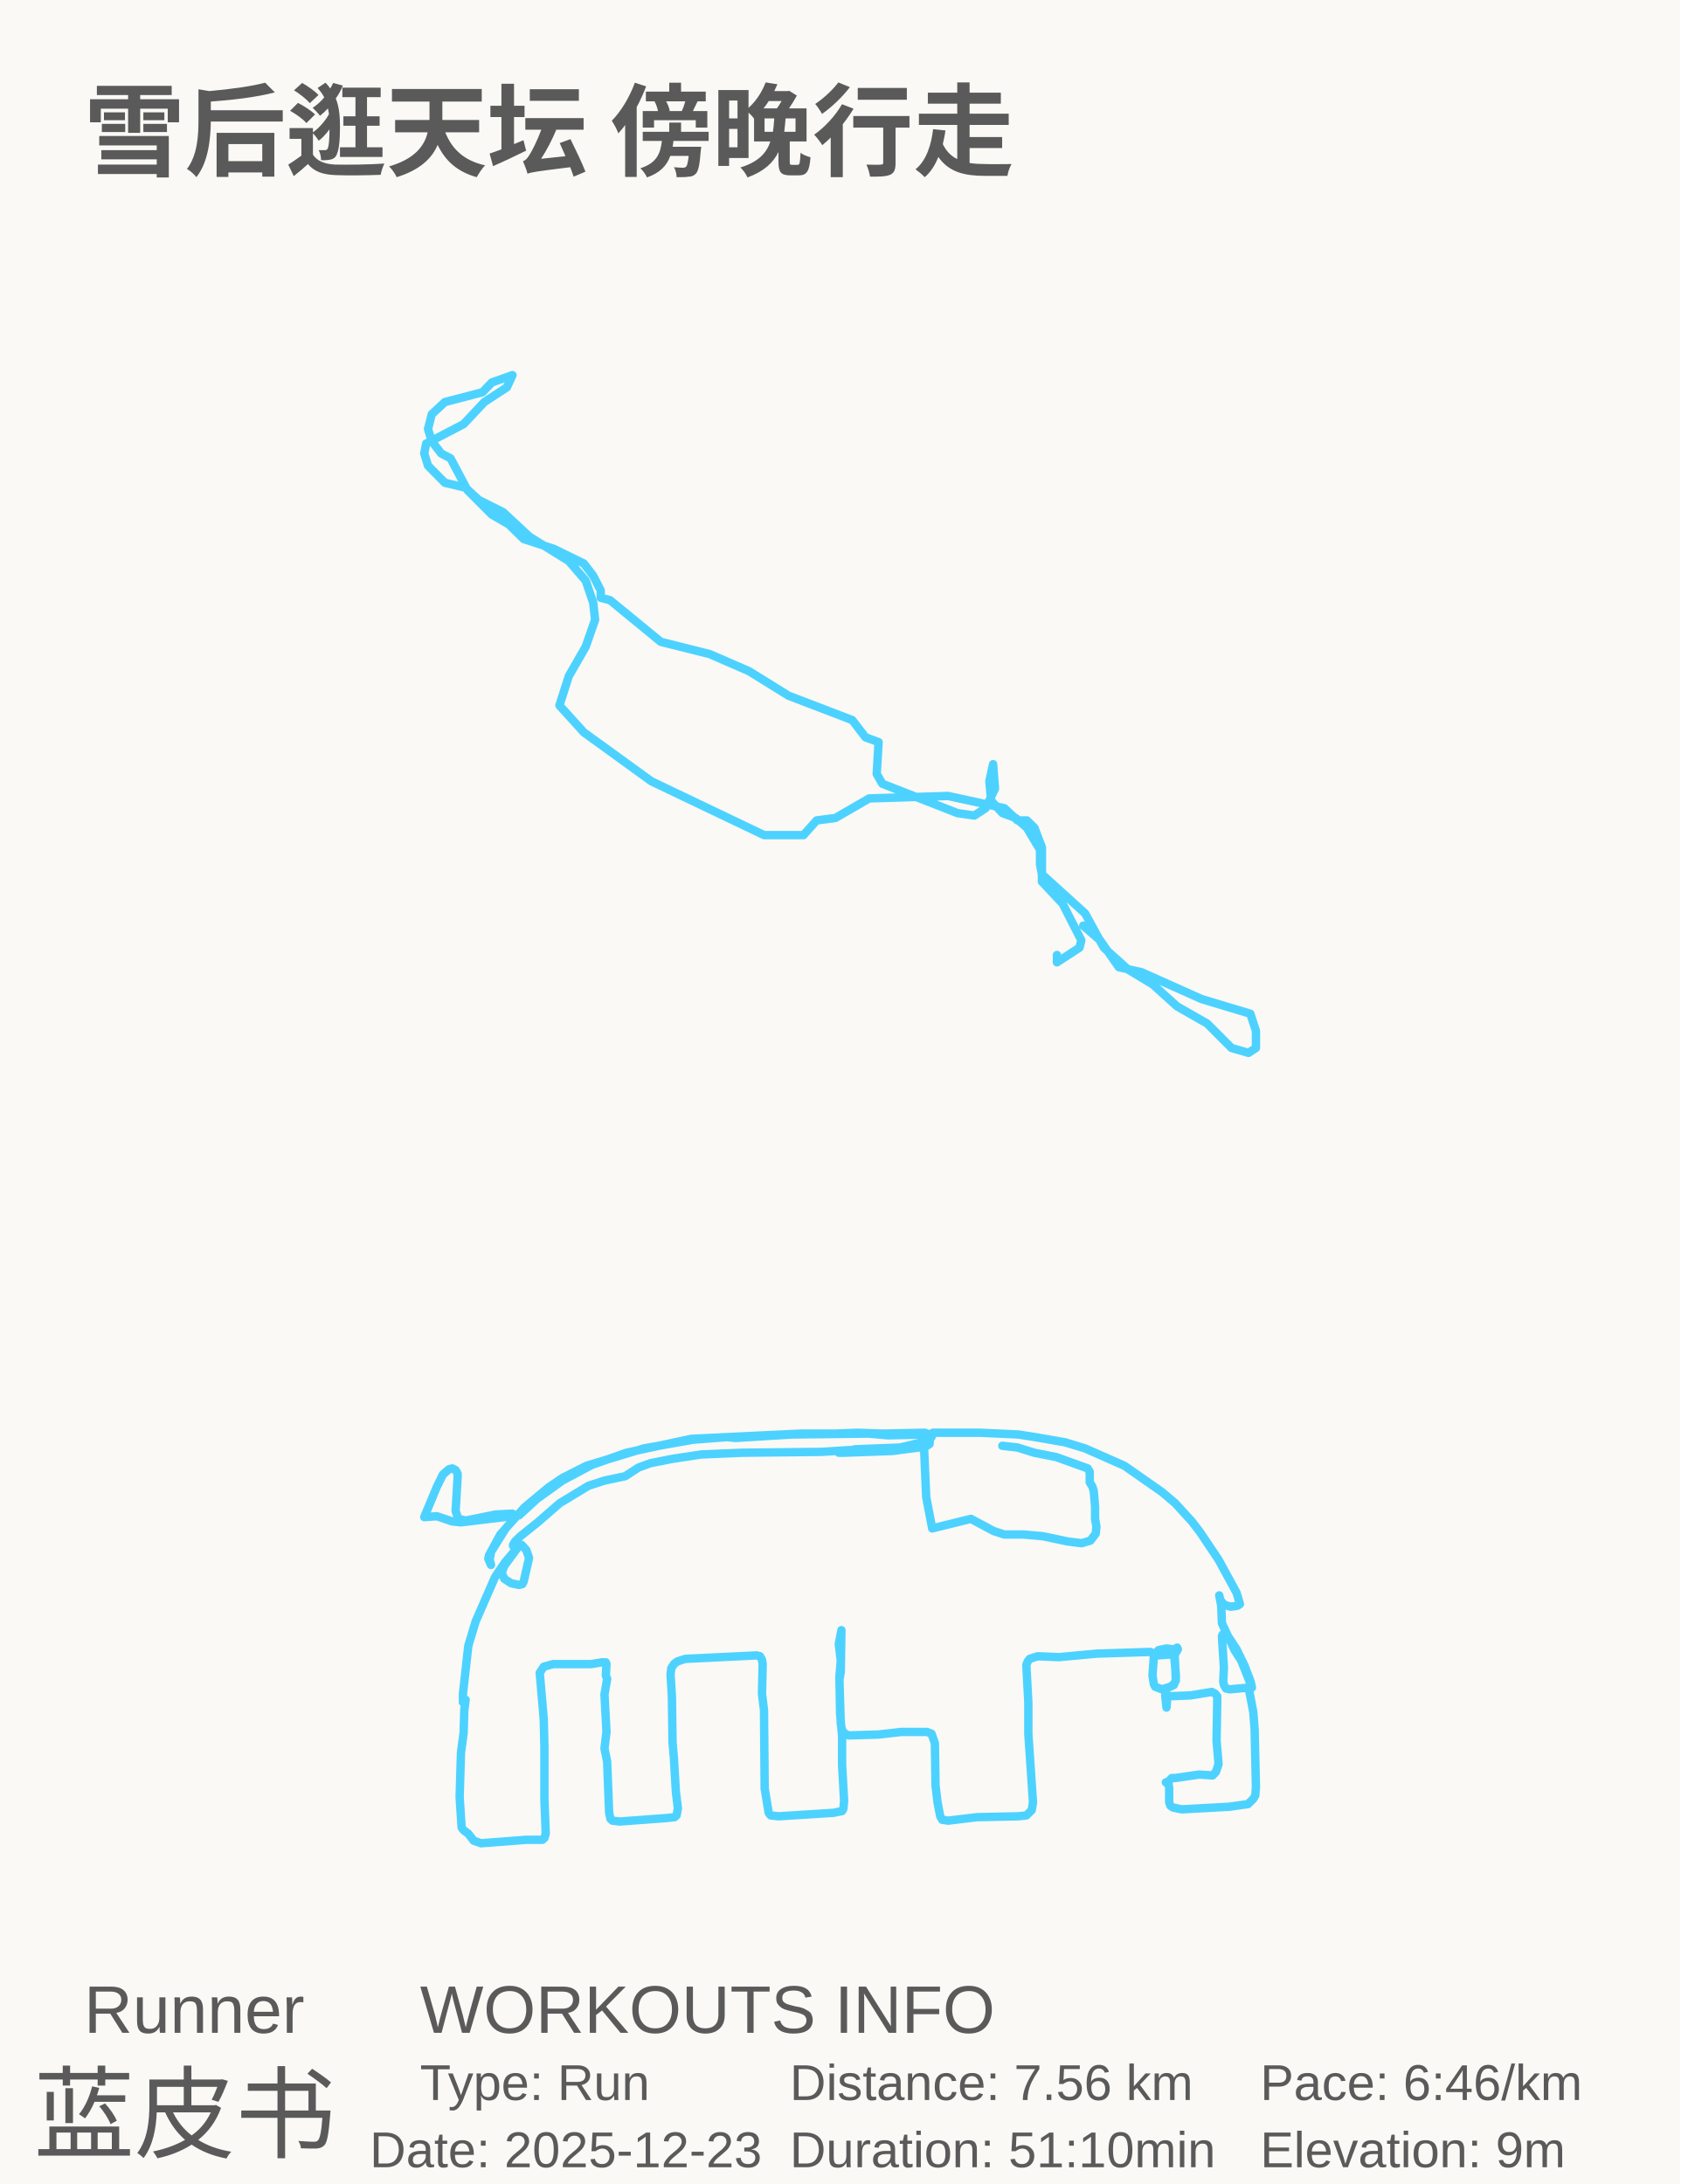
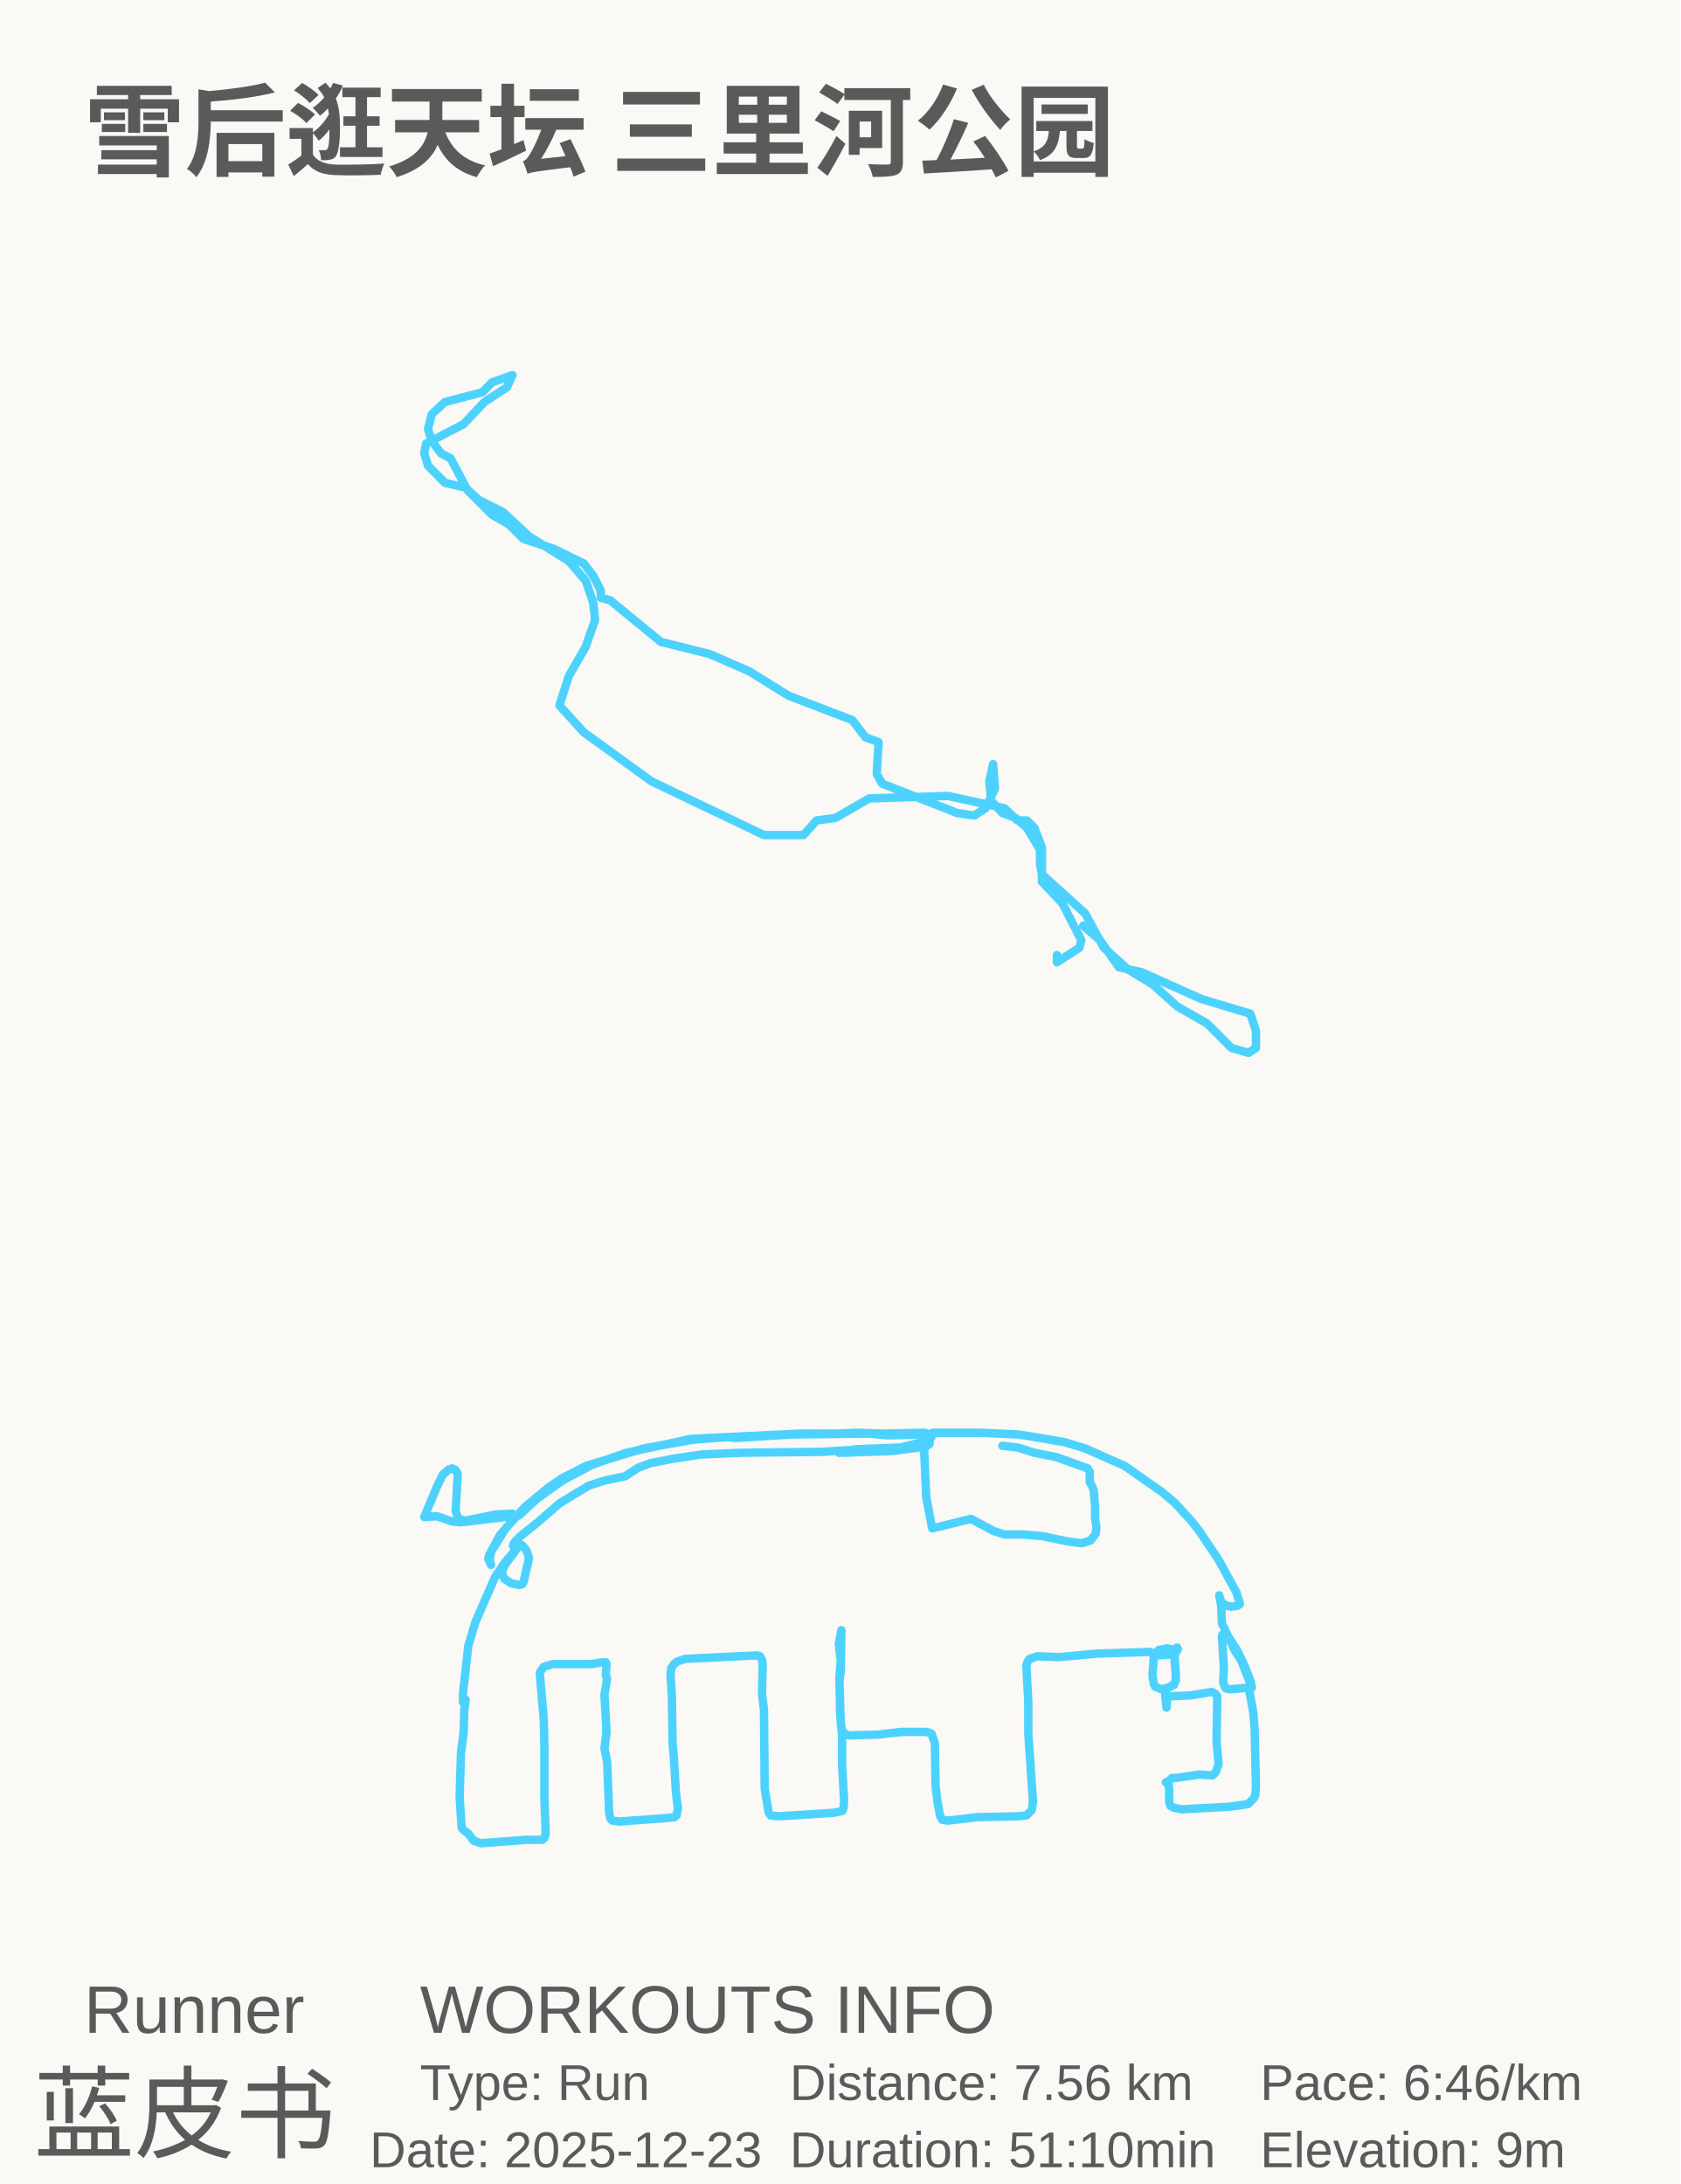
<svg xmlns="http://www.w3.org/2000/svg" baseProfile="full" height="130mm" version="1.1" viewBox="0,0,100,130" width="100mm">
  <defs />
  <rect fill="#FAF9F5" height="130" width="100" x="0" y="0" />
-   <text fill="#5A5A5A" style="font-size:6px; font-family:Arial; font-weight:bold;color:#0ed45e;" x="5" y="10">雪后逛天坛 傍晚行走</text>
+   <text fill="#5A5A5A" style="font-size:6px; font-family:Arial; font-weight:bold;color:#0ed45e;" x="5" y="10">雪后逛天坛 三里河公园</text>
  <text fill="#5A5A5A" style="font-size:4px; font-family:Arial" x="5" y="121">Runner</text>
  <text fill="#5A5A5A" style="font-size:6px; font-family:Arial" x="2" y="128">蓝皮书</text>
  <text fill="#5A5A5A" style="font-size:4px; font-family:Arial" x="25" y="121">WORKOUTS INFO</text>
  <text fill="#5A5A5A" style="font-size:3px; font-family:Arial" x="25" y="125">Type: Run</text>
  <text fill="#5A5A5A" style="font-size:3px; font-family:Arial" x="22" y="129">Date: 2025-12-23</text>
  <text fill="#5A5A5A" style="font-size:3px; font-family:Arial" x="47" y="125">Distance: 7.56 km</text>
  <text fill="#5A5A5A" style="font-size:3px; font-family:Arial" x="47" y="129">Duration: 51:10min</text>
  <text fill="#5A5A5A" style="font-size:3px; font-family:Arial" x="75" y="125">Pace: 6:46/km</text>
  <text fill="#5A5A5A" style="font-size:3px; font-family:Arial" x="75" y="129">Elevation: 9m</text>
  <polyline fill="none" points="62.906,56.845 62.906,57.282 64.247,56.409 64.358,55.972 63.241,53.787 62.012,52.476 62.012,50.437 61.565,49.272 61.118,48.835 60.559,48.835 59.777,48.107 56.425,47.379 51.732,47.525 49.721,48.69 48.603,48.835 47.821,49.709 45.475,49.709 38.77,46.505 34.748,43.592 33.295,41.99 33.854,40.243 34.859,38.495 35.418,36.893 35.306,35.874 34.859,34.563 33.854,33.398 31.507,31.941 29.943,30.485 28.49,29.757 27.708,29.029 26.479,28.737 25.473,27.718 25.25,26.99 25.362,26.407 27.597,25.242 28.826,23.931 30.166,23.057 30.502,22.329 29.273,22.766 28.714,23.349 26.479,23.931 25.697,24.659 25.473,25.533 25.697,26.261 26.256,26.99 26.814,27.281 27.82,29.174 29.273,30.631 30.278,31.213 31.172,32.087 32.96,32.67 34.748,33.543 35.306,34.272 35.753,35.145 35.753,35.582 36.312,35.728 39.329,38.204 42.234,38.932 44.581,39.952 46.927,41.408 50.726,42.864 51.508,43.884 52.291,44.175 52.179,46.068 52.514,46.651 56.984,48.399 57.989,48.544 58.66,48.107 59.218,46.942 59.107,45.486 58.883,46.505 58.995,47.67 59.665,48.399 60.448,48.69 61.118,49.272 61.9,50.583 61.9,51.457 62.012,52.039 64.582,54.37 65.699,56.409 67.152,57.719 68.604,58.593 70.057,59.904 71.845,60.923 73.297,62.38 74.303,62.671 74.75,62.38 74.75,61.36 74.415,60.341 71.51,59.467 67.934,57.865 66.593,57.574 65.476,55.972 64.47,55.098" stroke="#4DD2FF" stroke-linecap="round" stroke-linejoin="round" stroke-width="0.5" />
  <polyline fill="none" points="59.654,86.059 60.567,86.162 61.561,86.473 62.872,86.732 64.739,87.405 64.858,87.612 64.858,88.233 65.017,88.492 65.096,88.751 65.176,89.683 65.176,90.408 65.255,90.873 65.215,91.288 64.898,91.702 64.381,91.857 63.547,91.754 62.077,91.443 60.925,91.339 59.773,91.339 59.137,91.132 57.787,90.408 55.482,90.977 55.125,89.113 55.006,86.369 54.926,86.214 54.767,86.059 54.529,86.059 52.384,86.369 50.516,86.318 48.888,86.421 44.12,86.473 41.737,86.576 40.028,86.835 38.717,87.094 38.002,87.353 37.208,87.871 35.976,88.13 35.023,88.44 33.315,89.476 32.004,90.615 30.971,91.443 30.653,91.754 30.534,91.961 30.534,92.012 31.05,91.961 31.328,92.271 31.487,92.737 31.169,94.135 31.09,94.29 30.891,94.342 30.415,94.239 30.017,93.98 29.858,93.617 30.017,93.203 30.891,92.012 30.057,92.996 29.461,93.876 28.309,96.517 27.872,97.966 27.554,100.814 27.554,101.331 27.713,101.176 27.634,101.797 27.594,103.143 27.435,104.334 27.356,106.974 27.475,108.786 27.594,108.941 27.872,109.148 28.19,109.563 28.627,109.718 31.328,109.511 32.282,109.511 32.401,109.407 32.48,109.148 32.401,107.078 32.401,103.971 32.361,102.315 32.123,99.571 32.361,99.209 32.917,99.053 35.182,99.053 35.817,98.95 36.056,98.95 36.096,99.053 36.056,99.726 36.135,99.933 35.976,100.865 36.096,103.091 35.976,104.075 36.135,104.852 36.254,107.906 36.334,108.268 36.453,108.372 36.89,108.424 39.671,108.217 40.148,108.165 40.267,108.061 40.346,107.647 40.227,106.664 40.108,104.645 40.028,103.713 39.989,100.969 39.909,99.675 39.949,99.312 40.108,99.053 40.307,98.898 40.783,98.743 45.034,98.536 45.233,98.587 45.352,98.794 45.392,99.053 45.352,100.814 45.471,101.797 45.511,106.456 45.749,107.906 45.868,108.061 46.345,108.113 49.603,107.906 50.119,107.802 50.199,107.647 50.238,107.181 50.119,105.059 50.119,103.35 50.0,102.004 49.96,99.83 50.04,98.846 49.921,97.863 50.079,97.034 50.04,99.519 49.96,99.985 50.04,102.625 50.119,102.988 50.278,103.195 50.516,103.298 52.264,103.247 53.655,103.091 55.165,103.091 55.443,103.195 55.641,103.764 55.681,106.301 55.8,107.285 55.959,108.113 56.078,108.32 56.436,108.372 58.144,108.165 60.607,108.113 61.084,108.061 61.402,107.751 61.481,107.285 61.203,103.195 61.203,101.331 61.084,99.105 61.163,98.898 61.283,98.743 61.759,98.587 63.03,98.639 65.255,98.432 68.473,98.329 68.632,98.432 68.672,98.639 68.592,99.726 68.672,100.244 68.751,100.399 69.148,100.555 69.665,100.399 69.864,100.244 69.983,100.037 69.983,99.675 69.864,98.329 69.784,98.173 69.427,98.121 68.95,98.225 68.711,98.484 68.87,98.536 69.665,98.484 69.983,98.38 70.102,98.173 70.062,98.07 69.983,98.121 69.903,98.329 69.983,99.985 69.864,100.296 69.427,100.503 69.347,100.917 69.427,101.642 69.466,101.072 69.625,100.969 70.857,100.917 72.128,100.71 72.327,100.814 72.446,100.969 72.446,101.228 72.406,103.609 72.525,105.007 72.366,105.473 72.168,105.68 71.373,105.628 69.943,105.835 69.744,105.835 69.546,106.042 69.387,106.094 69.546,106.198 69.585,106.405 69.585,107.285 69.665,107.492 69.824,107.595 70.34,107.699 73.161,107.544 74.273,107.388 74.591,107.078 74.71,106.871 74.75,106.405 74.671,102.936 74.591,101.901 74.313,100.451 73.201,100.555 72.962,100.503 72.843,100.296 72.803,100.089 72.843,99.26 72.724,97.397 72.764,97.293 73.121,97.448 73.598,98.173 74.075,99.157 74.432,100.089 74.512,100.451 73.876,98.846 73.479,98.225 72.724,96.62 72.684,95.585 72.565,94.963 72.644,95.274 72.883,95.533 73.24,95.636 73.638,95.585 73.797,95.481 73.598,94.808 72.525,92.841 71.413,91.184 70.936,90.563 69.943,89.476 69.148,88.803 66.924,87.249 64.58,86.214 63.388,85.852 61.6,85.541 60.607,85.386 58.343,85.282 55.522,85.282 55.363,85.437 55.323,85.955 55.085,86.11 53.099,86.369 50.199,86.473 49.921,86.473 50.914,86.266 53.575,86.162 55.085,85.8 55.443,85.541 55.443,85.437 55.045,85.282 52.503,85.334 51.033,85.282 49.722,85.334 47.616,85.334 41.141,85.645 37.287,86.473 35.222,87.198 33.474,88.13 31.964,89.217 30.891,90.2 27.435,90.615 26.919,90.563 26.005,90.252 25.25,90.304 26.005,88.492 26.362,87.767 26.72,87.457 26.919,87.405 27.117,87.508 27.236,87.715 27.236,87.922 27.117,89.942 27.276,90.408 27.713,90.511 29.501,90.149 30.494,90.097 30.732,90.252 29.779,91.339 29.104,92.582 29.064,92.789 29.223,93.151 29.143,92.841 29.223,92.375 30.097,90.977 31.209,89.735 32.639,88.544 33.474,87.974 34.904,87.249 38.32,86.214 41.26,85.696 43.286,85.541 43.763,85.593 47.14,85.386 51.708,85.334 52.86,85.437 55.165,85.386" stroke="#4DD2FF" stroke-linecap="round" stroke-linejoin="round" stroke-width="0.5" />
</svg>
